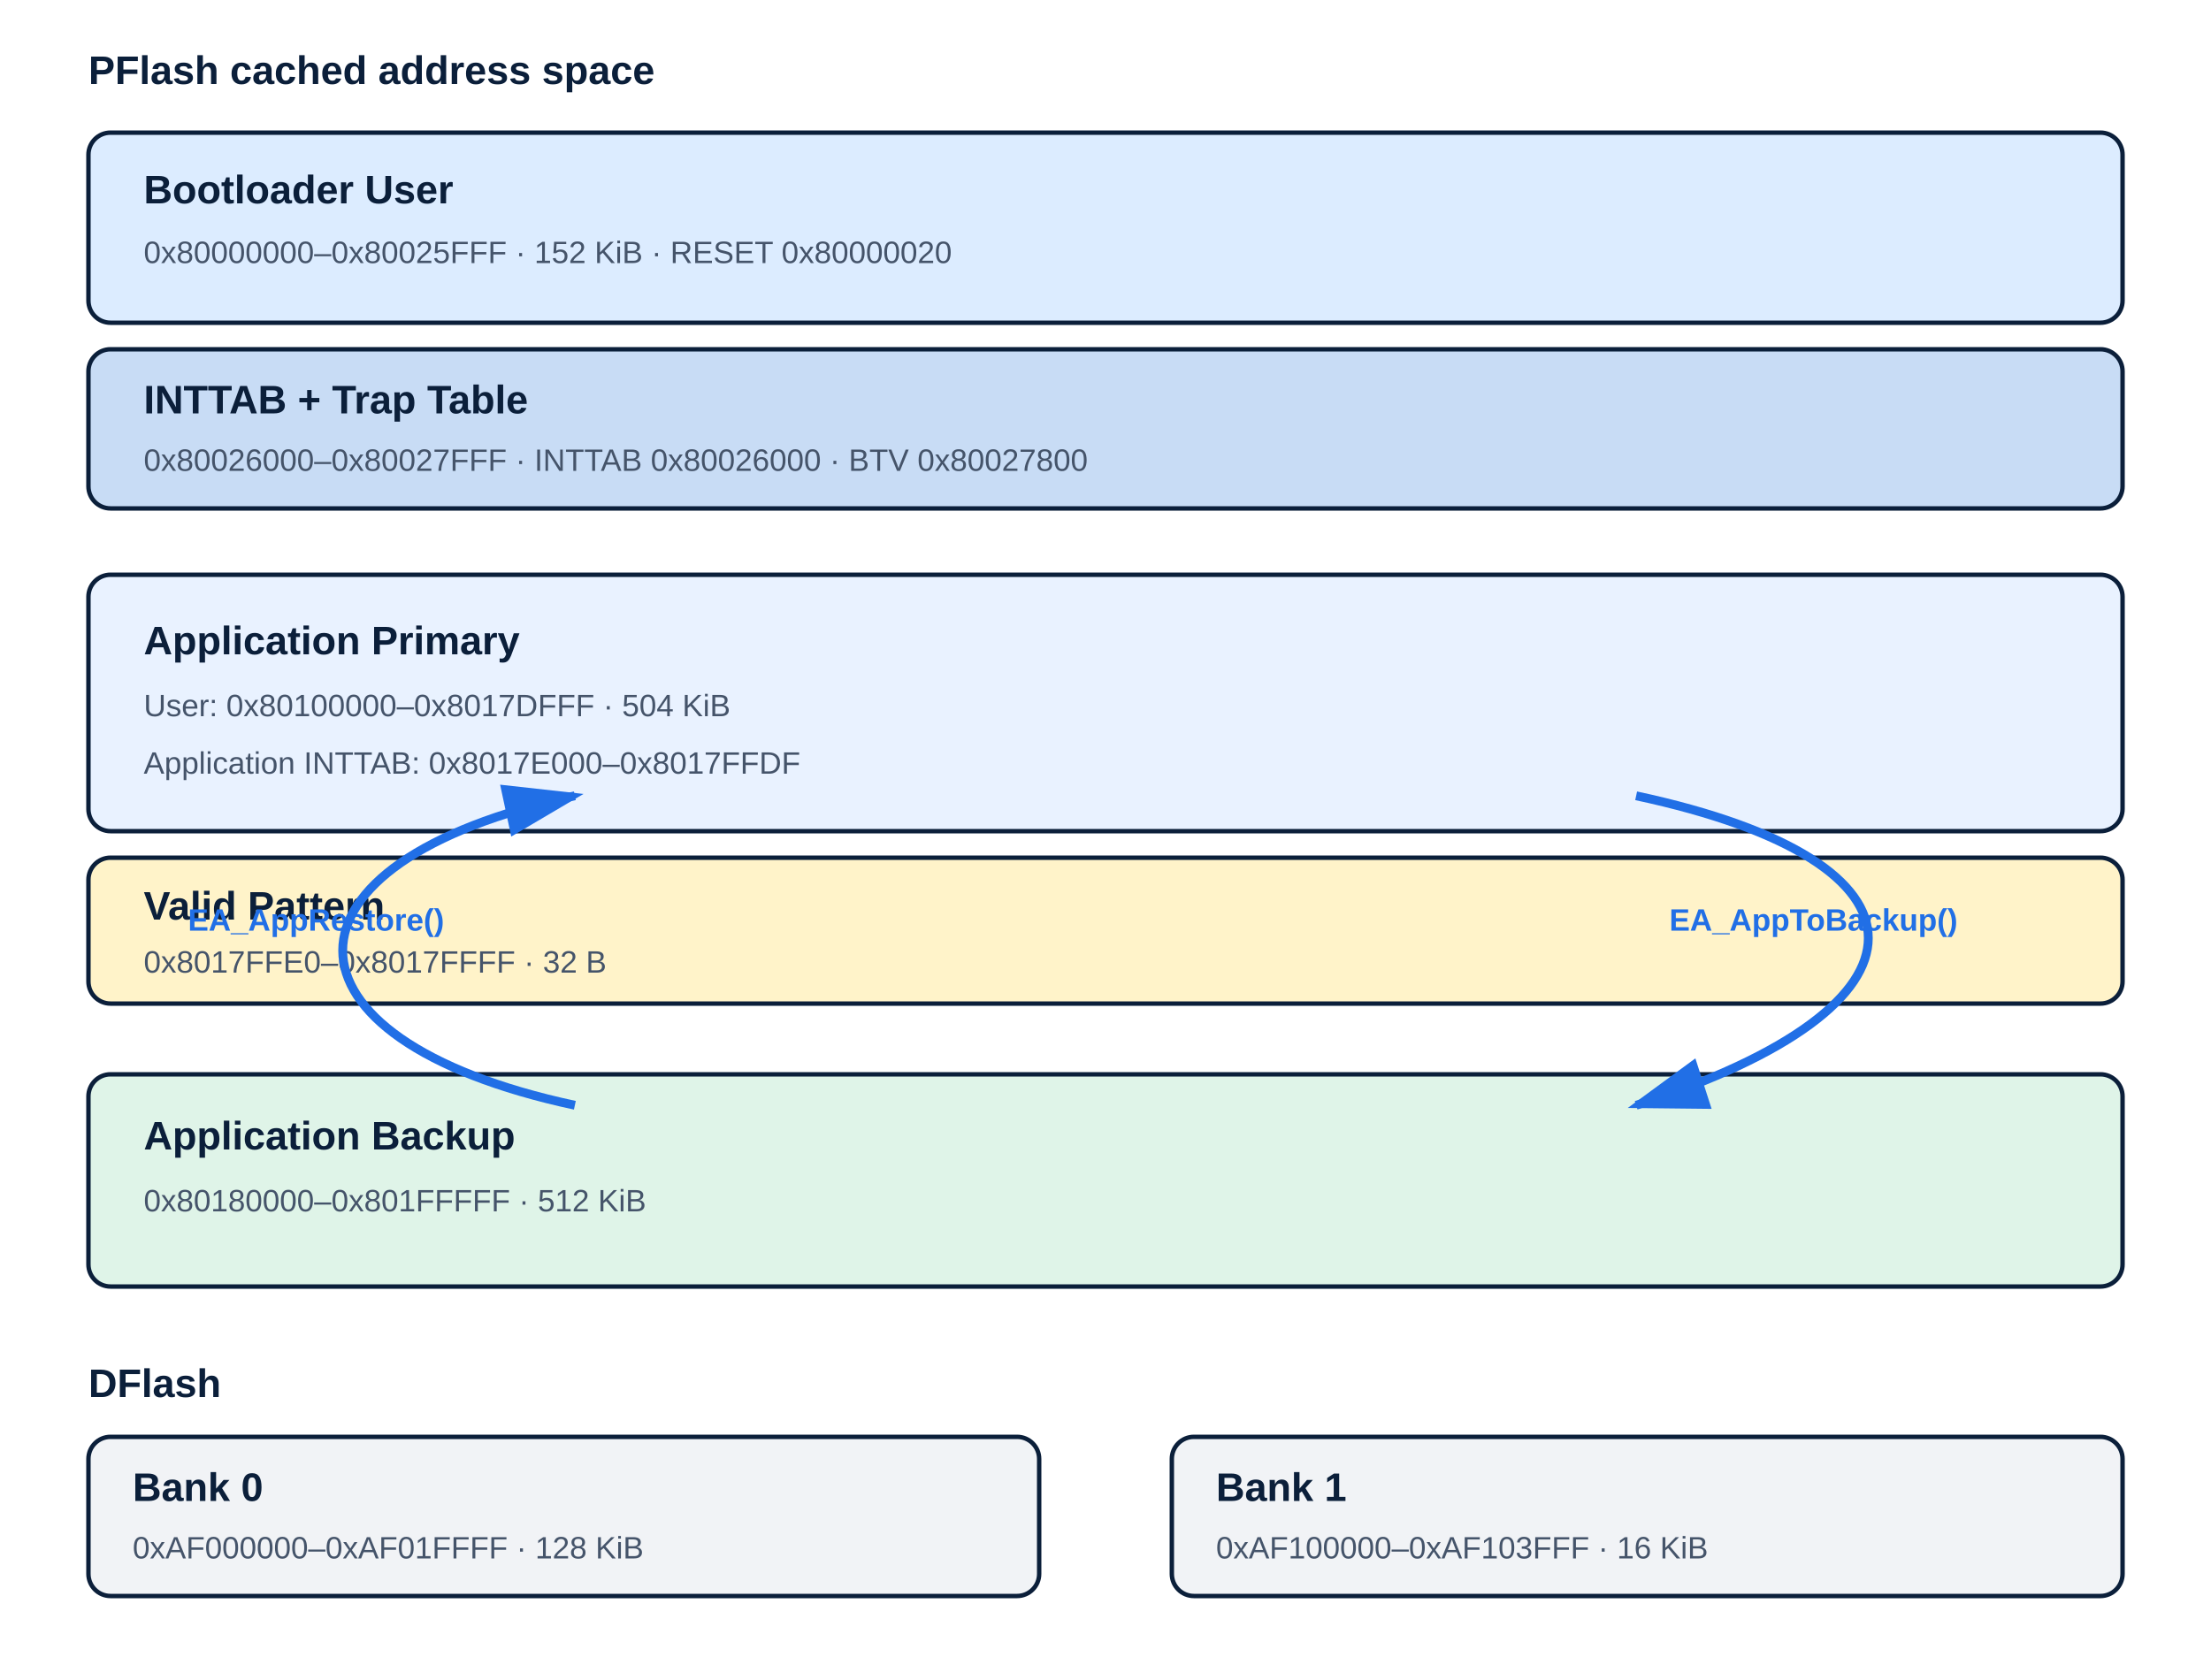
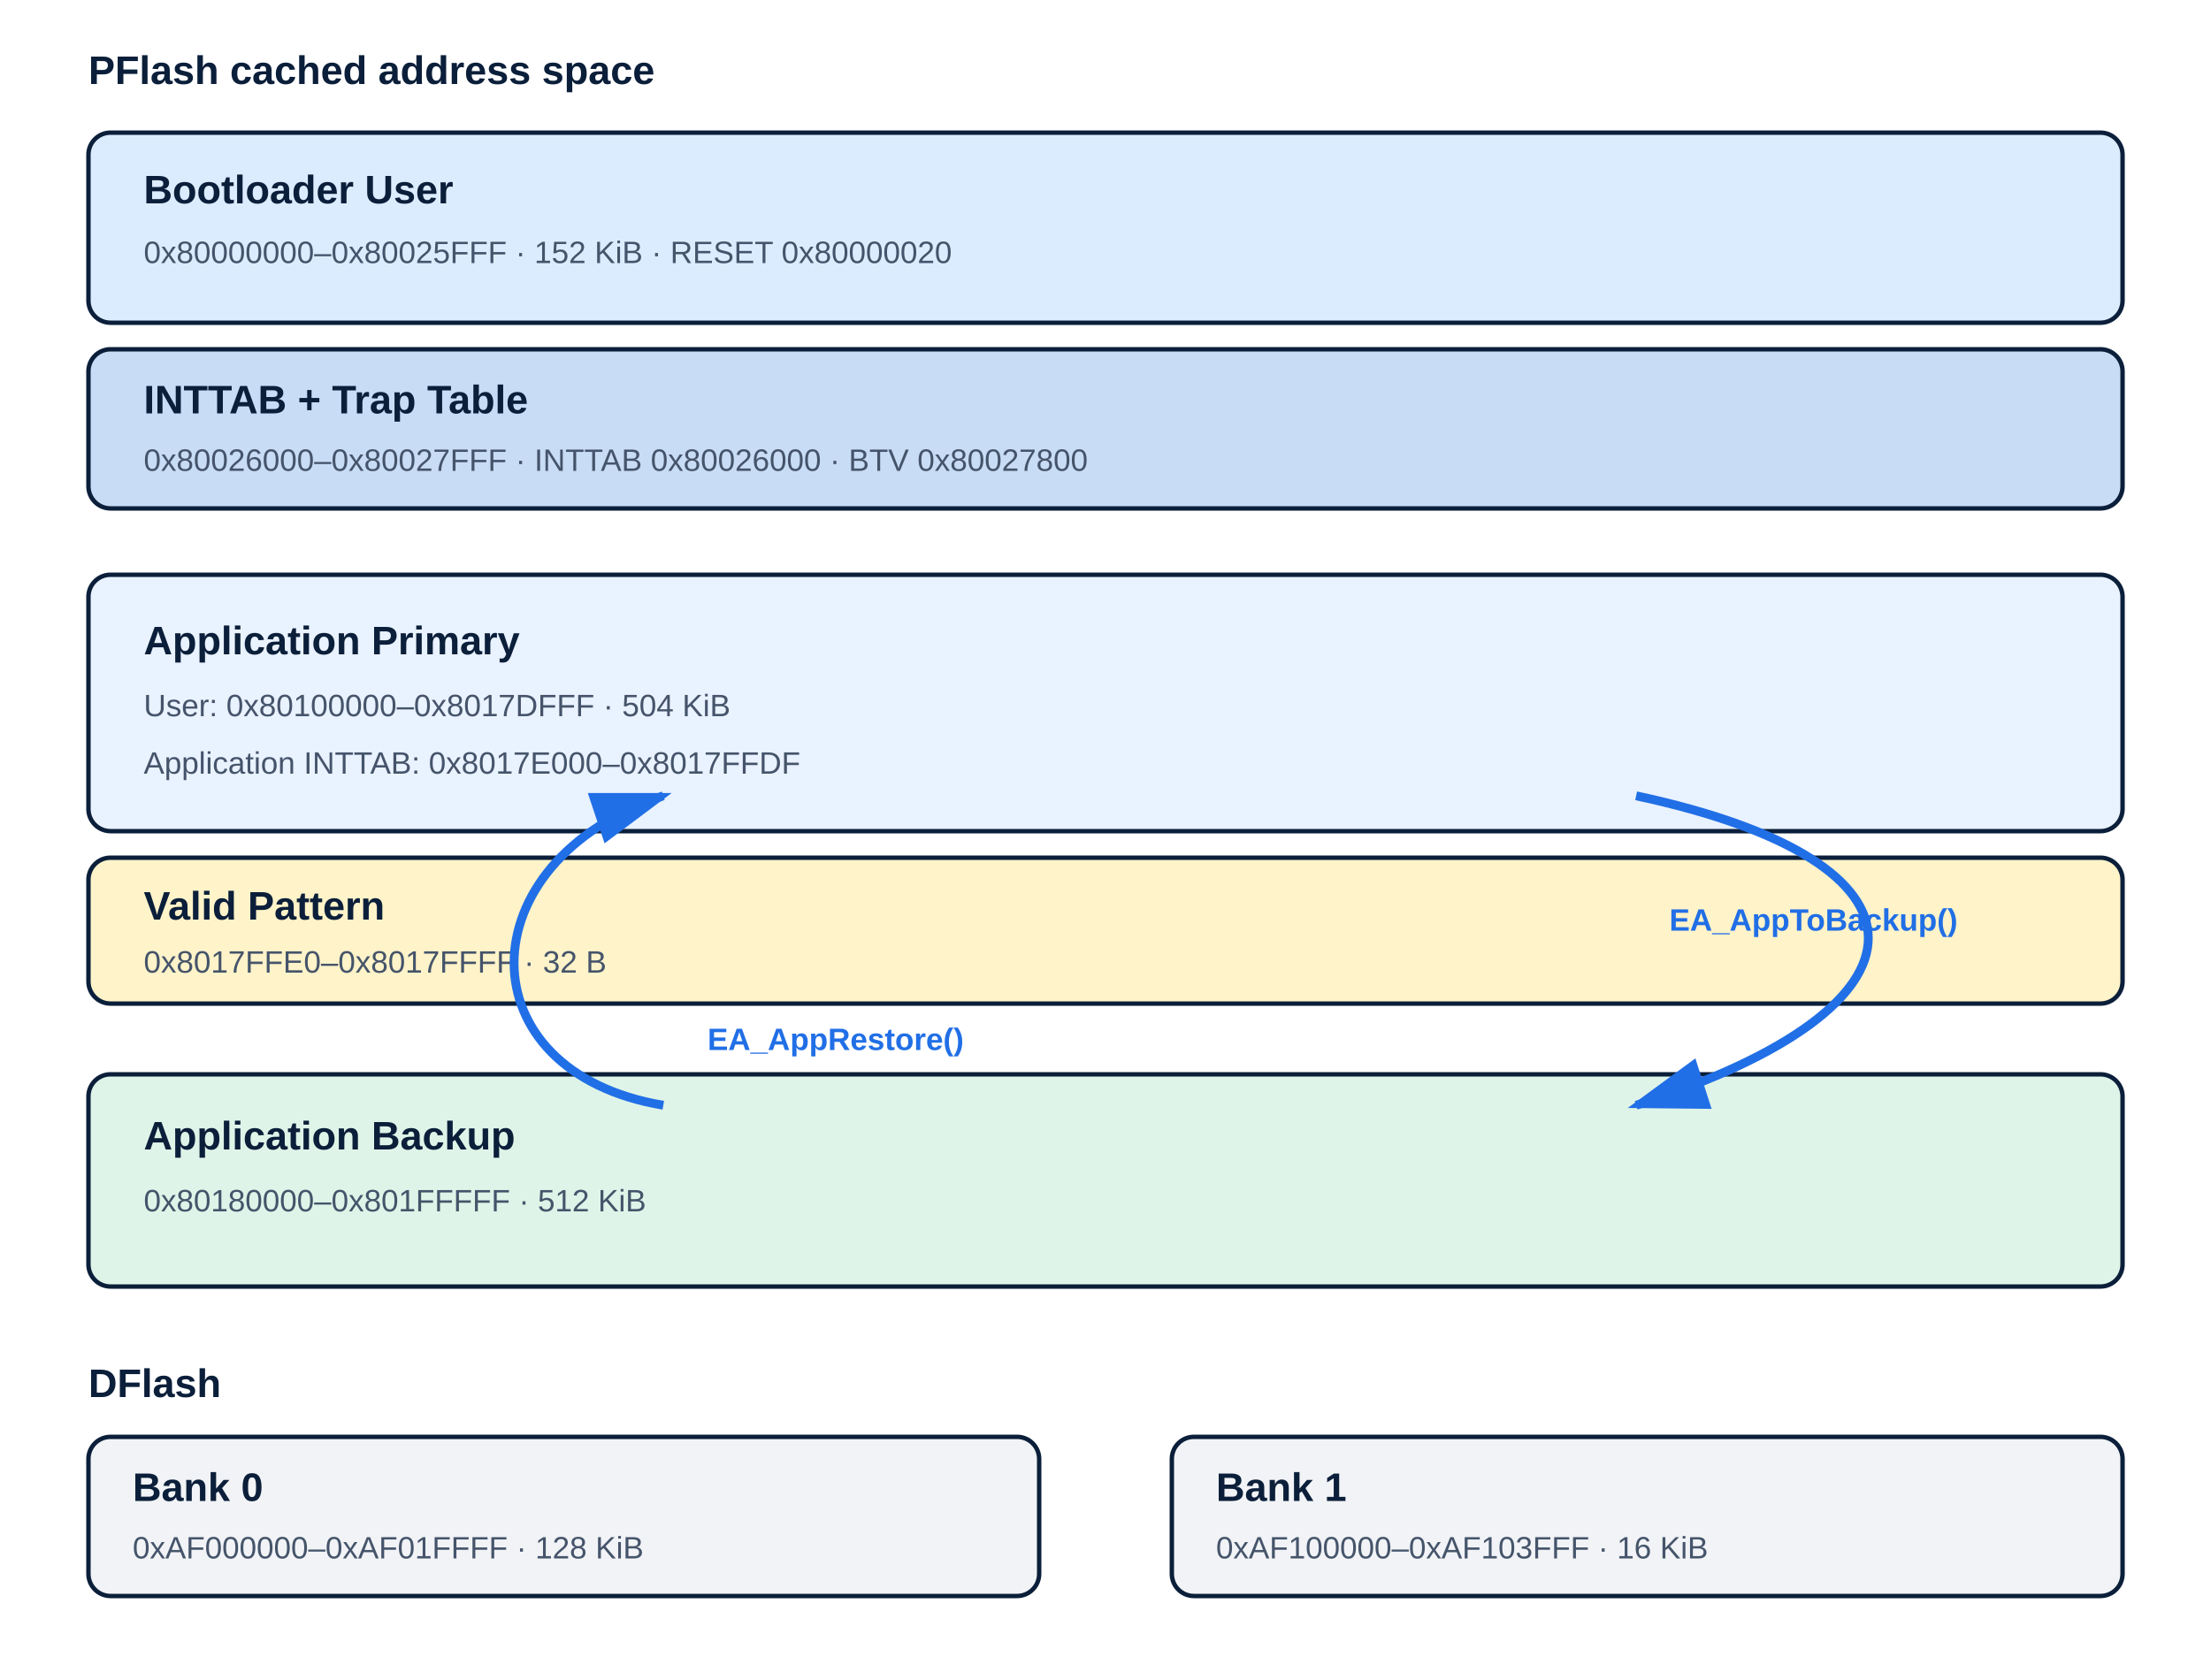
<svg xmlns="http://www.w3.org/2000/svg" viewBox="0 0 1000 760" role="img" aria-labelledby="memory-map-title memory-map-desc">
  <style>.t{font:700 18px Arial,sans-serif;fill:#0b1f3a}.s{font:14px Arial,sans-serif;fill:#45546a}.r{stroke:#0b1f3a;stroke-width:2;rx:10}.a{stroke:#216fe6;stroke-width:4;fill:none;marker-end:url(#m)}.label{font:700 14px Arial,sans-serif;fill:#216fe6}</style>
  <defs>
    <marker id="m" markerWidth="10" markerHeight="10" refX="8" refY="3" orient="auto">
      <path d="M0,0 L0,6 L9,3 z" fill="#216fe6" />
    </marker>
  </defs>
  <text x="40" y="38" class="t">PFlash cached address space</text>
  <rect x="40" y="60" width="920" height="86" fill="#dcecff" class="r" />
  <text x="65" y="92" class="t">Bootloader User</text>
  <text x="65" y="119" class="s">0x80000000–0x80025FFF · 152 KiB · RESET 0x80000020</text>
  <rect x="40" y="158" width="920" height="72" fill="#c8dcf5" class="r" />
  <text x="65" y="187" class="t">INTTAB + Trap Table</text>
  <text x="65" y="213" class="s">0x80026000–0x80027FFF · INTTAB 0x80026000 · BTV 0x80027800</text>
  <rect x="40" y="260" width="920" height="116" fill="#e9f2ff" class="r" />
  <text x="65" y="296" class="t">Application Primary</text>
  <text x="65" y="324" class="s">User: 0x80100000–0x8017DFFF · 504 KiB</text>
  <text x="65" y="350" class="s">Application INTTAB: 0x8017E000–0x8017FFDF</text>
  <rect x="40" y="388" width="920" height="66" fill="#fff3c9" class="r" />
  <text x="65" y="416" class="t">Valid Pattern</text>
  <text x="65" y="440" class="s">0x8017FFE0–0x8017FFFF · 32 B</text>
  <rect x="40" y="486" width="920" height="96" fill="#dff4e8" class="r" />
  <text x="65" y="520" class="t">Application Backup</text>
  <text x="65" y="548" class="s">0x80180000–0x801FFFFF · 512 KiB</text>
  <path d="M740 360 C880 390 880 455 740 500" class="a" />
  <text x="755" y="421" class="label">EA_AppToBackup()</text>
-   <path d="M260 500 C120 470 120 390 260 360" class="a" />
-   <text x="85" y="421" class="label">EA_AppRestore()</text>
+   <path id="restore-arrow" d="M300 500 C210 485 210 390 300 360" class="a" />
+   <text id="restore-label" x="320" y="475" class="label">EA_AppRestore()</text>
  <text x="40" y="632" class="t">DFlash</text>
  <rect x="40" y="650" width="430" height="72" fill="#f1f3f6" class="r" />
  <text x="60" y="679" class="t">Bank 0</text>
  <text x="60" y="705" class="s">0xAF000000–0xAF01FFFF · 128 KiB</text>
  <rect x="530" y="650" width="430" height="72" fill="#f1f3f6" class="r" />
  <text x="550" y="679" class="t">Bank 1</text>
  <text x="550" y="705" class="s">0xAF100000–0xAF103FFF · 16 KiB</text>
</svg>
